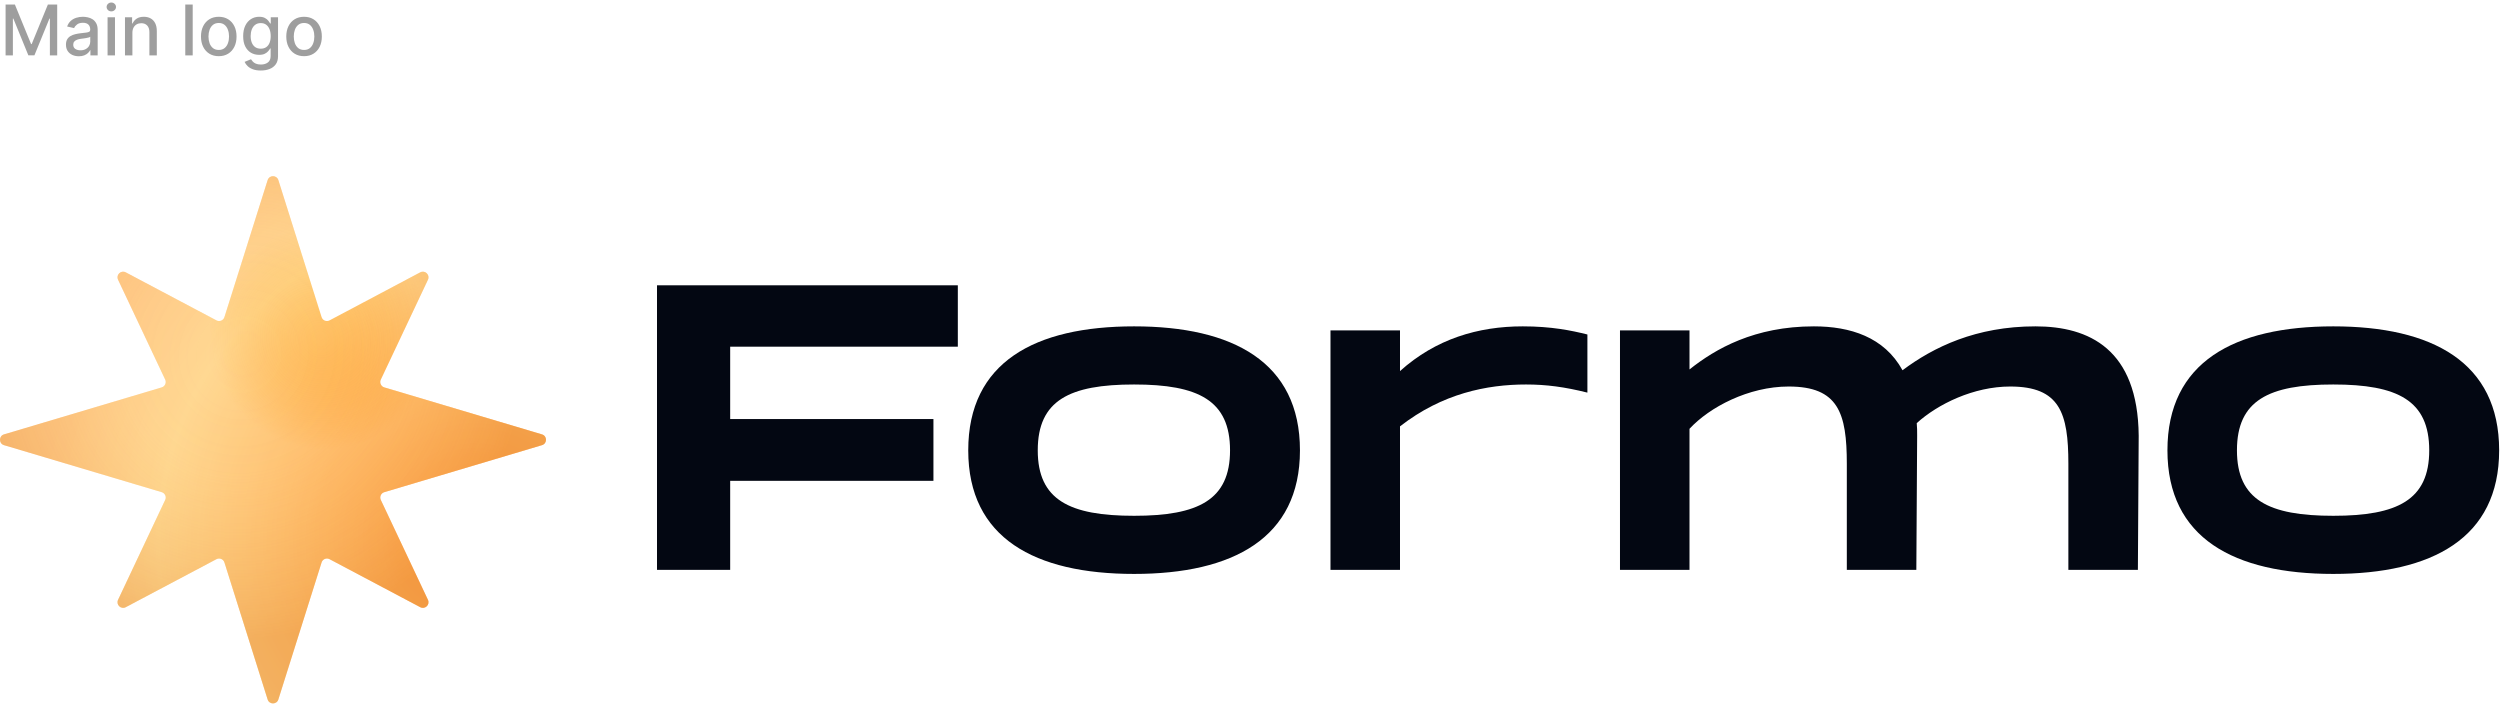
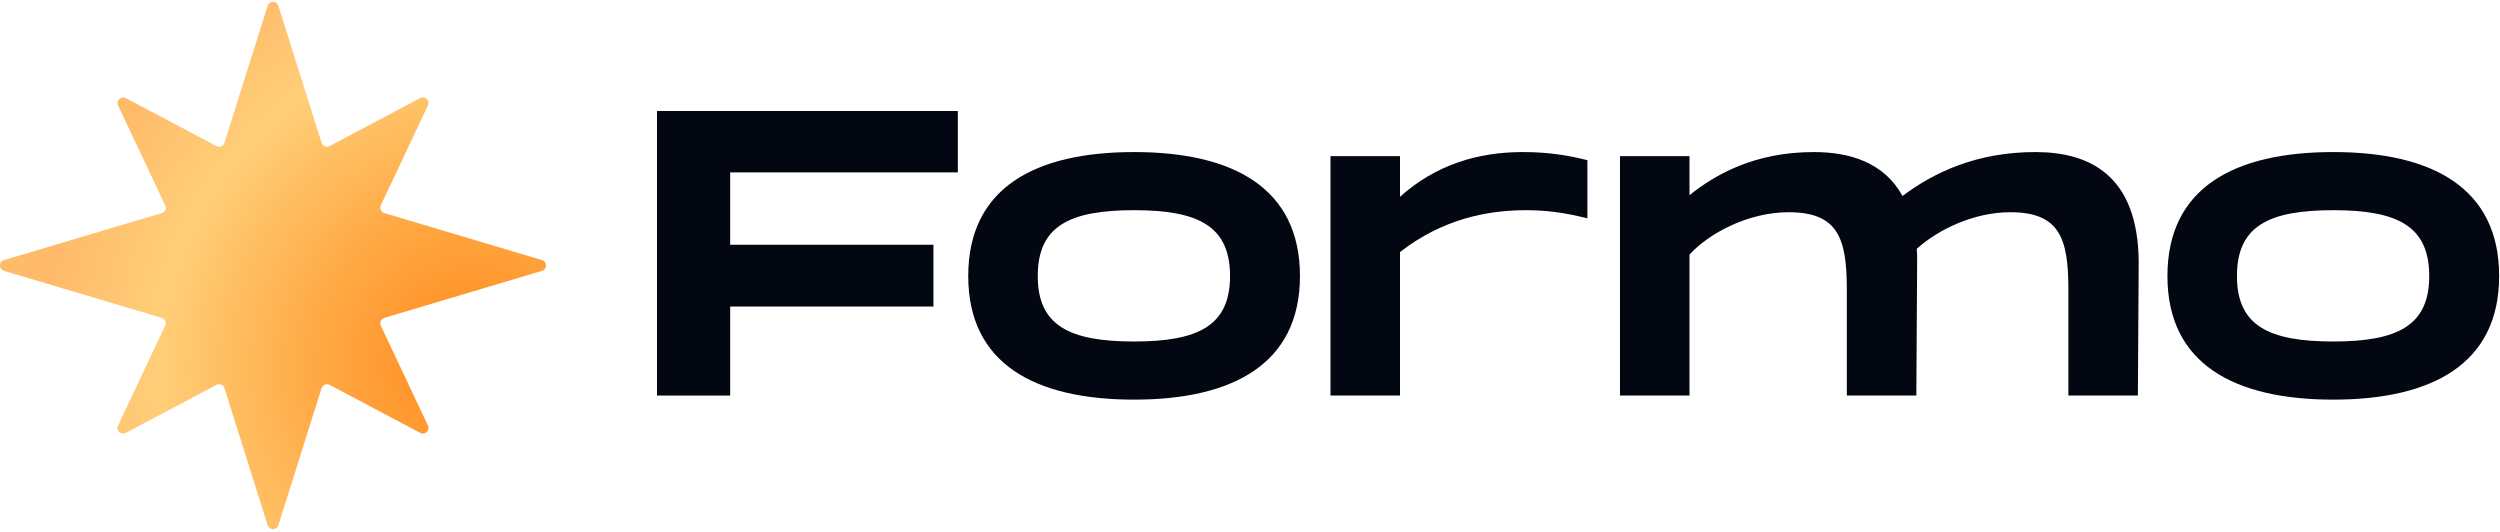
- <svg xmlns="http://www.w3.org/2000/svg" width="715" height="202" viewBox="0 0 715 202" fill="none">
-   <path d="M120.189 173.658L94.256 159.924C93.369 159.454 92.274 159.903 91.972 160.86L79.608 200.05C79.135 201.547 77.016 201.547 76.543 200.05L64.185 160.861C63.883 159.904 62.788 159.454 61.901 159.924L35.968 173.658C34.603 174.381 33.104 172.949 33.763 171.552L47.243 142.986C47.663 142.096 47.192 141.042 46.249 140.761L1.148 127.314C-0.383 126.858 -0.383 124.691 1.148 124.235L46.249 110.789C47.192 110.508 47.663 109.453 47.243 108.563L33.763 79.997C33.104 78.6 34.603 77.169 35.968 77.891L61.901 91.625C62.788 92.095 63.883 91.646 64.185 90.689L76.546 51.508C77.019 50.011 79.138 50.011 79.611 51.508L91.972 90.689C92.274 91.646 93.369 92.095 94.256 91.625L120.189 77.891C121.554 77.169 123.053 78.6 122.394 79.997L108.914 108.563C108.494 109.453 108.965 110.508 109.908 110.789L155.009 124.235C156.54 124.691 156.54 126.858 155.009 127.314L109.908 140.761C108.965 141.042 108.494 142.096 108.914 142.986L122.394 171.552C123.053 172.949 121.554 174.381 120.189 173.658Z" fill="url(#paint0_radial_18_516)" />
-   <path d="M120.189 173.658L94.256 159.924C93.369 159.454 92.274 159.903 91.972 160.86L79.608 200.05C79.135 201.547 77.016 201.547 76.543 200.05L64.185 160.861C63.883 159.904 62.788 159.454 61.901 159.924L35.968 173.658C34.603 174.381 33.104 172.949 33.763 171.552L47.243 142.986C47.663 142.096 47.192 141.042 46.249 140.761L1.148 127.314C-0.383 126.858 -0.383 124.691 1.148 124.235L46.249 110.789C47.192 110.508 47.663 109.453 47.243 108.563L33.763 79.997C33.104 78.6 34.603 77.169 35.968 77.891L61.901 91.625C62.788 92.095 63.883 91.646 64.185 90.689L76.546 51.508C77.019 50.011 79.138 50.011 79.611 51.508L91.972 90.689C92.274 91.646 93.369 92.095 94.256 91.625L120.189 77.891C121.554 77.169 123.053 78.6 122.394 79.997L108.914 108.563C108.494 109.453 108.965 110.508 109.908 110.789L155.009 124.235C156.54 124.691 156.54 126.858 155.009 127.314L109.908 140.761C108.965 141.042 108.494 142.096 108.914 142.986L122.394 171.552C123.053 172.949 121.554 174.381 120.189 173.658Z" fill="url(#paint1_radial_18_516)" fill-opacity="0.4" />
-   <path d="M120.189 173.658L94.256 159.924C93.369 159.454 92.274 159.903 91.972 160.86L79.608 200.05C79.135 201.547 77.016 201.547 76.543 200.05L64.185 160.861C63.883 159.904 62.788 159.454 61.901 159.924L35.968 173.658C34.603 174.381 33.104 172.949 33.763 171.552L47.243 142.986C47.663 142.096 47.192 141.042 46.249 140.761L1.148 127.314C-0.383 126.858 -0.383 124.691 1.148 124.235L46.249 110.789C47.192 110.508 47.663 109.453 47.243 108.563L33.763 79.997C33.104 78.6 34.603 77.169 35.968 77.891L61.901 91.625C62.788 92.095 63.883 91.646 64.185 90.689L76.546 51.508C77.019 50.011 79.138 50.011 79.611 51.508L91.972 90.689C92.274 91.646 93.369 92.095 94.256 91.625L120.189 77.891C121.554 77.169 123.053 78.6 122.394 79.997L108.914 108.563C108.494 109.453 108.965 110.508 109.908 110.789L155.009 124.235C156.54 124.691 156.54 126.858 155.009 127.314L109.908 140.761C108.965 141.042 108.494 142.096 108.914 142.986L122.394 171.552C123.053 172.949 121.554 174.381 120.189 173.658Z" fill="url(#paint2_radial_18_516)" fill-opacity="0.54" />
-   <path d="M667.321 164.143C638.953 164.143 619.886 153.912 619.886 128.799C619.886 103.57 638.953 93.338 667.321 93.338C695.573 93.338 714.757 103.57 714.757 128.799C714.757 153.912 695.573 164.143 667.321 164.143ZM667.321 147.517C685.691 147.517 694.76 142.983 694.76 128.799C694.76 114.498 685.691 109.964 667.321 109.964C648.835 109.964 639.767 114.498 639.767 128.799C639.767 142.983 648.835 147.517 667.321 147.517Z" fill="#030712" />
-   <path d="M582.137 93.338C597.484 93.338 611.436 99.849 611.668 124.613L611.436 162.98H591.554V132.636C591.554 118.103 589.113 110.545 574.929 110.545C564.465 110.545 554.234 115.545 548.188 121.009C548.304 122.172 548.304 123.334 548.304 124.613L548.072 162.98H528.191V132.636C528.191 118.103 525.749 110.545 511.565 110.545C500.055 110.545 488.894 116.475 483.197 122.637V162.98H463.316V94.501H483.197V105.662C490.638 99.733 501.799 93.338 518.773 93.338C529.121 93.338 538.887 96.361 544.119 105.895C552.955 99.268 565.163 93.338 582.137 93.338Z" fill="#030712" />
-   <path d="M435.512 93.338C443.65 93.338 449.347 94.501 453.997 95.664V112.289C447.487 110.662 442.255 109.964 436.442 109.964C425.28 109.964 412.491 112.522 400.4 121.939V162.98H380.519V94.501H400.4V106.127C410.631 96.943 422.723 93.338 435.512 93.338Z" fill="#030712" />
-   <path d="M324.353 164.143C295.984 164.143 276.917 153.912 276.917 128.799C276.917 103.57 295.984 93.338 324.353 93.338C352.605 93.338 371.788 103.57 371.788 128.799C371.788 153.912 352.605 164.143 324.353 164.143ZM324.353 147.517C342.723 147.517 351.791 142.983 351.791 128.799C351.791 114.498 342.723 109.964 324.353 109.964C305.867 109.964 296.798 114.498 296.798 128.799C296.798 142.983 305.867 147.517 324.353 147.517Z" fill="#030712" />
-   <path d="M273.938 99.151H208.83V119.846H266.962V137.518H208.83V162.98H187.902V81.596H273.938V99.151Z" fill="#030712" />
-   <path d="M1.598 1.303H4.261L8.892 12.61H9.062L13.693 1.303H16.357V15.849H14.268V5.323H14.133L9.844 15.828H8.111L3.821 5.316H3.686V15.849H1.598V1.303ZM22.552 16.09C21.86 16.09 21.235 15.963 20.677 15.707C20.118 15.446 19.675 15.07 19.348 14.578C19.026 14.085 18.865 13.482 18.865 12.767C18.865 12.151 18.984 11.644 19.221 11.247C19.457 10.849 19.777 10.534 20.179 10.302C20.582 10.07 21.032 9.895 21.529 9.776C22.026 9.658 22.533 9.568 23.049 9.507C23.702 9.431 24.232 9.369 24.64 9.322C25.047 9.27 25.343 9.187 25.527 9.073C25.712 8.96 25.804 8.775 25.804 8.519V8.47C25.804 7.849 25.629 7.369 25.279 7.028C24.933 6.687 24.417 6.516 23.73 6.516C23.015 6.516 22.452 6.675 22.04 6.992C21.633 7.305 21.351 7.653 21.195 8.036L19.199 7.582C19.436 6.919 19.782 6.384 20.236 5.977C20.695 5.565 21.223 5.266 21.82 5.082C22.416 4.892 23.044 4.798 23.702 4.798C24.138 4.798 24.599 4.85 25.087 4.954C25.579 5.053 26.039 5.238 26.465 5.508C26.896 5.778 27.248 6.164 27.523 6.666C27.798 7.163 27.935 7.809 27.935 8.605V15.849H25.861V14.357H25.776C25.639 14.632 25.433 14.902 25.158 15.167C24.883 15.432 24.531 15.652 24.1 15.828C23.669 16.003 23.153 16.09 22.552 16.09ZM23.013 14.386C23.6 14.386 24.102 14.27 24.519 14.038C24.94 13.806 25.26 13.503 25.478 13.129C25.7 12.75 25.811 12.345 25.811 11.914V10.508C25.736 10.584 25.589 10.655 25.371 10.721C25.158 10.783 24.914 10.837 24.64 10.884C24.365 10.927 24.097 10.967 23.837 11.005C23.577 11.038 23.359 11.067 23.184 11.09C22.772 11.142 22.395 11.23 22.054 11.353C21.718 11.476 21.448 11.654 21.245 11.886C21.046 12.113 20.946 12.416 20.946 12.795C20.946 13.32 21.14 13.718 21.529 13.988C21.917 14.253 22.412 14.386 23.013 14.386ZM30.764 15.849V4.94H32.887V15.849H30.764ZM31.836 3.257C31.467 3.257 31.149 3.133 30.884 2.887C30.624 2.636 30.494 2.338 30.494 1.992C30.494 1.642 30.624 1.344 30.884 1.097C31.149 0.847 31.467 0.721 31.836 0.721C32.205 0.721 32.52 0.847 32.781 1.097C33.046 1.344 33.178 1.642 33.178 1.992C33.178 2.338 33.046 2.636 32.781 2.887C32.52 3.133 32.205 3.257 31.836 3.257ZM37.867 9.372V15.849H35.744V4.94H37.782V6.715H37.917C38.168 6.138 38.561 5.674 39.096 5.323C39.636 4.973 40.316 4.798 41.135 4.798C41.878 4.798 42.529 4.954 43.088 5.266C43.646 5.574 44.08 6.034 44.387 6.644C44.695 7.255 44.849 8.01 44.849 8.91V15.849H42.725V9.166C42.725 8.375 42.52 7.757 42.108 7.312C41.696 6.862 41.13 6.637 40.41 6.637C39.918 6.637 39.48 6.744 39.096 6.957C38.717 7.17 38.417 7.482 38.194 7.894C37.976 8.302 37.867 8.794 37.867 9.372ZM55.114 1.303V15.849H52.99V1.303H55.114ZM62.566 16.069C61.543 16.069 60.65 15.835 59.888 15.366C59.126 14.897 58.534 14.241 58.113 13.399C57.691 12.556 57.48 11.571 57.48 10.444C57.48 9.312 57.691 8.323 58.113 7.475C58.534 6.628 59.126 5.97 59.888 5.501C60.65 5.032 61.543 4.798 62.566 4.798C63.588 4.798 64.481 5.032 65.243 5.501C66.006 5.97 66.597 6.628 67.019 7.475C67.44 8.323 67.651 9.312 67.651 10.444C67.651 11.571 67.44 12.556 67.019 13.399C66.597 14.241 66.006 14.897 65.243 15.366C64.481 15.835 63.588 16.069 62.566 16.069ZM62.573 14.286C63.236 14.286 63.785 14.111 64.221 13.761C64.656 13.41 64.978 12.944 65.186 12.362C65.4 11.779 65.506 11.138 65.506 10.437C65.506 9.741 65.4 9.102 65.186 8.519C64.978 7.932 64.656 7.461 64.221 7.106C63.785 6.751 63.236 6.573 62.573 6.573C61.905 6.573 61.351 6.751 60.911 7.106C60.475 7.461 60.151 7.932 59.938 8.519C59.73 9.102 59.625 9.741 59.625 10.437C59.625 11.138 59.73 11.779 59.938 12.362C60.151 12.944 60.475 13.41 60.911 13.761C61.351 14.111 61.905 14.286 62.573 14.286ZM74.595 20.167C73.729 20.167 72.983 20.053 72.358 19.826C71.738 19.599 71.231 19.298 70.838 18.924C70.445 18.55 70.151 18.14 69.957 17.695L71.783 16.943C71.91 17.151 72.081 17.371 72.294 17.603C72.512 17.84 72.805 18.041 73.175 18.207C73.549 18.373 74.029 18.455 74.617 18.455C75.421 18.455 76.087 18.259 76.612 17.866C77.138 17.478 77.401 16.857 77.401 16.005V13.86H77.266C77.138 14.092 76.953 14.35 76.712 14.634C76.475 14.918 76.148 15.165 75.731 15.373C75.315 15.581 74.773 15.685 74.105 15.685C73.243 15.685 72.467 15.484 71.776 15.082C71.089 14.675 70.544 14.076 70.142 13.285C69.744 12.489 69.546 11.512 69.546 10.352C69.546 9.192 69.742 8.197 70.135 7.369C70.533 6.54 71.077 5.906 71.769 5.465C72.46 5.02 73.243 4.798 74.119 4.798C74.796 4.798 75.343 4.911 75.76 5.139C76.177 5.361 76.501 5.622 76.733 5.92C76.97 6.218 77.152 6.481 77.28 6.708H77.436V4.94H79.517V16.09C79.517 17.028 79.299 17.797 78.864 18.399C78.428 19 77.838 19.445 77.095 19.734C76.356 20.023 75.523 20.167 74.595 20.167ZM74.574 13.924C75.185 13.924 75.701 13.782 76.122 13.498C76.548 13.209 76.87 12.797 77.088 12.262C77.311 11.723 77.422 11.076 77.422 10.323C77.422 9.589 77.313 8.943 77.095 8.384C76.877 7.826 76.558 7.39 76.136 7.078C75.715 6.76 75.194 6.602 74.574 6.602C73.935 6.602 73.402 6.767 72.976 7.099C72.55 7.426 72.228 7.871 72.01 8.434C71.797 8.998 71.69 9.627 71.69 10.323C71.69 11.038 71.799 11.666 72.017 12.205C72.235 12.745 72.557 13.167 72.983 13.47C73.414 13.773 73.944 13.924 74.574 13.924ZM86.96 16.069C85.938 16.069 85.045 15.835 84.283 15.366C83.52 14.897 82.928 14.241 82.507 13.399C82.086 12.556 81.875 11.571 81.875 10.444C81.875 9.312 82.086 8.323 82.507 7.475C82.928 6.628 83.52 5.97 84.283 5.501C85.045 5.032 85.938 4.798 86.96 4.798C87.983 4.798 88.876 5.032 89.638 5.501C90.4 5.97 90.992 6.628 91.413 7.475C91.835 8.323 92.046 9.312 92.046 10.444C92.046 11.571 91.835 12.556 91.413 13.399C90.992 14.241 90.4 14.897 89.638 15.366C88.876 15.835 87.983 16.069 86.96 16.069ZM86.967 14.286C87.63 14.286 88.18 14.111 88.615 13.761C89.051 13.41 89.373 12.944 89.581 12.362C89.794 11.779 89.901 11.138 89.901 10.437C89.901 9.741 89.794 9.102 89.581 8.519C89.373 7.932 89.051 7.461 88.615 7.106C88.18 6.751 87.63 6.573 86.967 6.573C86.3 6.573 85.746 6.751 85.305 7.106C84.87 7.461 84.546 7.932 84.332 8.519C84.124 9.102 84.02 9.741 84.02 10.437C84.02 11.138 84.124 11.779 84.332 12.362C84.546 12.944 84.87 13.41 85.305 13.761C85.746 14.111 86.3 14.286 86.967 14.286Z" fill="#9E9E9E" />
+ <svg xmlns="http://www.w3.org/2000/svg" width="715" height="152" viewBox="0 0 715 152" fill="none">
+   <path d="M120.189 123.809L94.256 110.075C93.369 109.605 92.274 110.054 91.972 111.011L79.608 150.201C79.135 151.699 77.016 151.698 76.543 150.201L64.185 111.012C63.883 110.055 62.788 109.605 61.901 110.075L35.968 123.809C34.603 124.532 33.104 123.1 33.763 121.704L47.243 93.137C47.663 92.247 47.192 91.193 46.249 90.912L1.148 77.466C-0.383 77.009 -0.383 74.843 1.148 74.386L46.249 60.94C47.192 60.659 47.663 59.604 47.243 58.715L33.763 30.148C33.104 28.751 34.603 27.32 35.968 28.043L61.901 41.776C62.788 42.246 63.883 41.797 64.185 40.84L76.546 1.66C77.019 0.162 79.138 0.162 79.611 1.66L91.972 40.84C92.274 41.797 93.369 42.246 94.256 41.776L120.189 28.043C121.554 27.32 123.053 28.751 122.394 30.148L108.914 58.715C108.494 59.604 108.965 60.659 109.908 60.94L155.009 74.386C156.54 74.843 156.54 77.009 155.009 77.466L109.908 90.912C108.965 91.193 108.494 92.247 108.914 93.137L122.394 121.704C123.053 123.1 121.554 124.532 120.189 123.809Z" fill="url(#paint0_radial_408_66)" />
+   <path d="M120.189 123.809L94.256 110.075C93.369 109.605 92.274 110.054 91.972 111.011L79.608 150.201C79.135 151.699 77.016 151.698 76.543 150.201L64.185 111.012C63.883 110.055 62.788 109.605 61.901 110.075L35.968 123.809C34.603 124.532 33.104 123.1 33.763 121.704L47.243 93.137C47.663 92.247 47.192 91.193 46.249 90.912L1.148 77.466C-0.383 77.009 -0.383 74.843 1.148 74.386L46.249 60.94C47.192 60.659 47.663 59.604 47.243 58.715L33.763 30.148C33.104 28.751 34.603 27.32 35.968 28.043L61.901 41.776C62.788 42.246 63.883 41.797 64.185 40.84L76.546 1.66C77.019 0.162 79.138 0.162 79.611 1.66L91.972 40.84C92.274 41.797 93.369 42.246 94.256 41.776L120.189 28.043C121.554 27.32 123.053 28.751 122.394 30.148L108.914 58.715C108.494 59.604 108.965 60.659 109.908 60.94L155.009 74.386C156.54 74.843 156.54 77.009 155.009 77.466L109.908 90.912C108.965 91.193 108.494 92.247 108.914 93.137L122.394 121.704C123.053 123.1 121.554 124.532 120.189 123.809Z" fill="url(#paint1_radial_408_66)" fill-opacity="0.4" />
+   <path d="M120.189 123.809L94.256 110.075C93.369 109.605 92.274 110.054 91.972 111.011L79.608 150.201C79.135 151.699 77.016 151.698 76.543 150.201L64.185 111.012C63.883 110.055 62.788 109.605 61.901 110.075L35.968 123.809C34.603 124.532 33.104 123.1 33.763 121.704L47.243 93.137C47.663 92.247 47.192 91.193 46.249 90.912L1.148 77.466C-0.383 77.009 -0.383 74.843 1.148 74.386L46.249 60.94C47.192 60.659 47.663 59.604 47.243 58.715L33.763 30.148C33.104 28.751 34.603 27.32 35.968 28.043L61.901 41.776C62.788 42.246 63.883 41.797 64.185 40.84L76.546 1.66C77.019 0.162 79.138 0.162 79.611 1.66L91.972 40.84C92.274 41.797 93.369 42.246 94.256 41.776L120.189 28.043C121.554 27.32 123.053 28.751 122.394 30.148L108.914 58.715C108.494 59.604 108.965 60.659 109.908 60.94L155.009 74.386C156.54 74.843 156.54 77.009 155.009 77.466L109.908 90.912C108.965 91.193 108.494 92.247 108.914 93.137L122.394 121.704C123.053 123.1 121.554 124.532 120.189 123.809Z" fill="url(#paint2_radial_408_66)" fill-opacity="0.54" />
+   <path d="M667.321 114.294C638.953 114.294 619.886 104.063 619.886 78.95C619.886 53.721 638.953 43.489 667.321 43.489C695.573 43.489 714.757 53.721 714.757 78.95C714.757 104.063 695.573 114.294 667.321 114.294ZM667.321 97.668C685.691 97.668 694.76 93.134 694.76 78.95C694.76 64.65 685.691 60.115 667.321 60.115C648.835 60.115 639.767 64.65 639.767 78.95C639.767 93.134 648.835 97.668 667.321 97.668Z" fill="#030712" />
+   <path d="M582.137 43.489C597.484 43.489 611.436 50 611.668 74.764L611.436 113.131H591.554V82.787C591.554 68.254 589.113 60.697 574.929 60.697C564.465 60.697 554.234 65.696 548.188 71.16C548.304 72.323 548.304 73.486 548.304 74.764L548.072 113.131H528.191V82.787C528.191 68.254 525.749 60.697 511.565 60.697C500.055 60.697 488.894 66.626 483.197 72.788V113.131H463.316V44.652H483.197V55.813C490.638 49.884 501.799 43.489 518.773 43.489C529.121 43.489 538.887 46.512 544.119 56.046C552.955 49.419 565.163 43.489 582.137 43.489Z" fill="#030712" />
+   <path d="M435.512 43.489C443.65 43.489 449.347 44.652 453.997 45.815V62.441C447.487 60.813 442.255 60.115 436.442 60.115C425.28 60.115 412.491 62.673 400.4 72.09V113.131H380.519V44.652H400.4V56.279C410.631 47.094 422.723 43.489 435.512 43.489Z" fill="#030712" />
+   <path d="M324.353 114.294C295.984 114.294 276.917 104.063 276.917 78.95C276.917 53.721 295.984 43.489 324.353 43.489C352.605 43.489 371.788 53.721 371.788 78.95C371.788 104.063 352.605 114.294 324.353 114.294ZM324.353 97.668C342.723 97.668 351.791 93.134 351.791 78.95C351.791 64.65 342.723 60.115 324.353 60.115C305.867 60.115 296.798 64.65 296.798 78.95C296.798 93.134 305.867 97.668 324.353 97.668Z" fill="#030712" />
+   <path d="M273.938 49.302H208.83V69.997H266.962V87.669H208.83V113.131H187.902V31.747H273.938V49.302Z" fill="#030712" />
  <defs>
-     <radialGradient id="paint0_radial_18_516" cx="0" cy="0" r="1" gradientUnits="userSpaceOnUse" gradientTransform="translate(135.141 153.095) rotate(-151.58) scale(122.637 127.237)">
+     <radialGradient id="paint0_radial_408_66" cx="0" cy="0" r="1" gradientUnits="userSpaceOnUse" gradientTransform="translate(135.141 103.246) rotate(-151.58) scale(122.637 127.237)">
      <stop stop-color="#FF891D" />
      <stop offset="0.362" stop-color="#FFA944" />
      <stop offset="0.725" stop-color="#FFCE78" />
      <stop offset="1" stop-color="#FFBA6A" />
    </radialGradient>
    <radialGradient id="paint1_radial_18_516" cx="0" cy="0" r="1" gradientUnits="userSpaceOnUse" gradientTransform="translate(91.7883 96.9411) rotate(127.266) scale(31.2333 32.4046)">
      <stop stop-color="#F8A544" stop-opacity="0" />
-       <stop offset="1" stop-color="white" stop-opacity="0.5" />
+       <stop offset="1" stop-color="#030712" stop-opacity="0.5" />
    </radialGradient>
    <radialGradient id="paint2_radial_18_516" cx="0" cy="0" r="1" gradientUnits="userSpaceOnUse" gradientTransform="translate(69.6515 101.467) rotate(39.0585) scale(104.362 108.276)">
      <stop offset="0.019" stop-color="#FDCE53" stop-opacity="0" />
      <stop offset="0.317" stop-color="#F7BE56" stop-opacity="0.091" />
      <stop offset="0.761" stop-color="#D46803" stop-opacity="0.5" />
    </radialGradient>
  </defs>
</svg>
